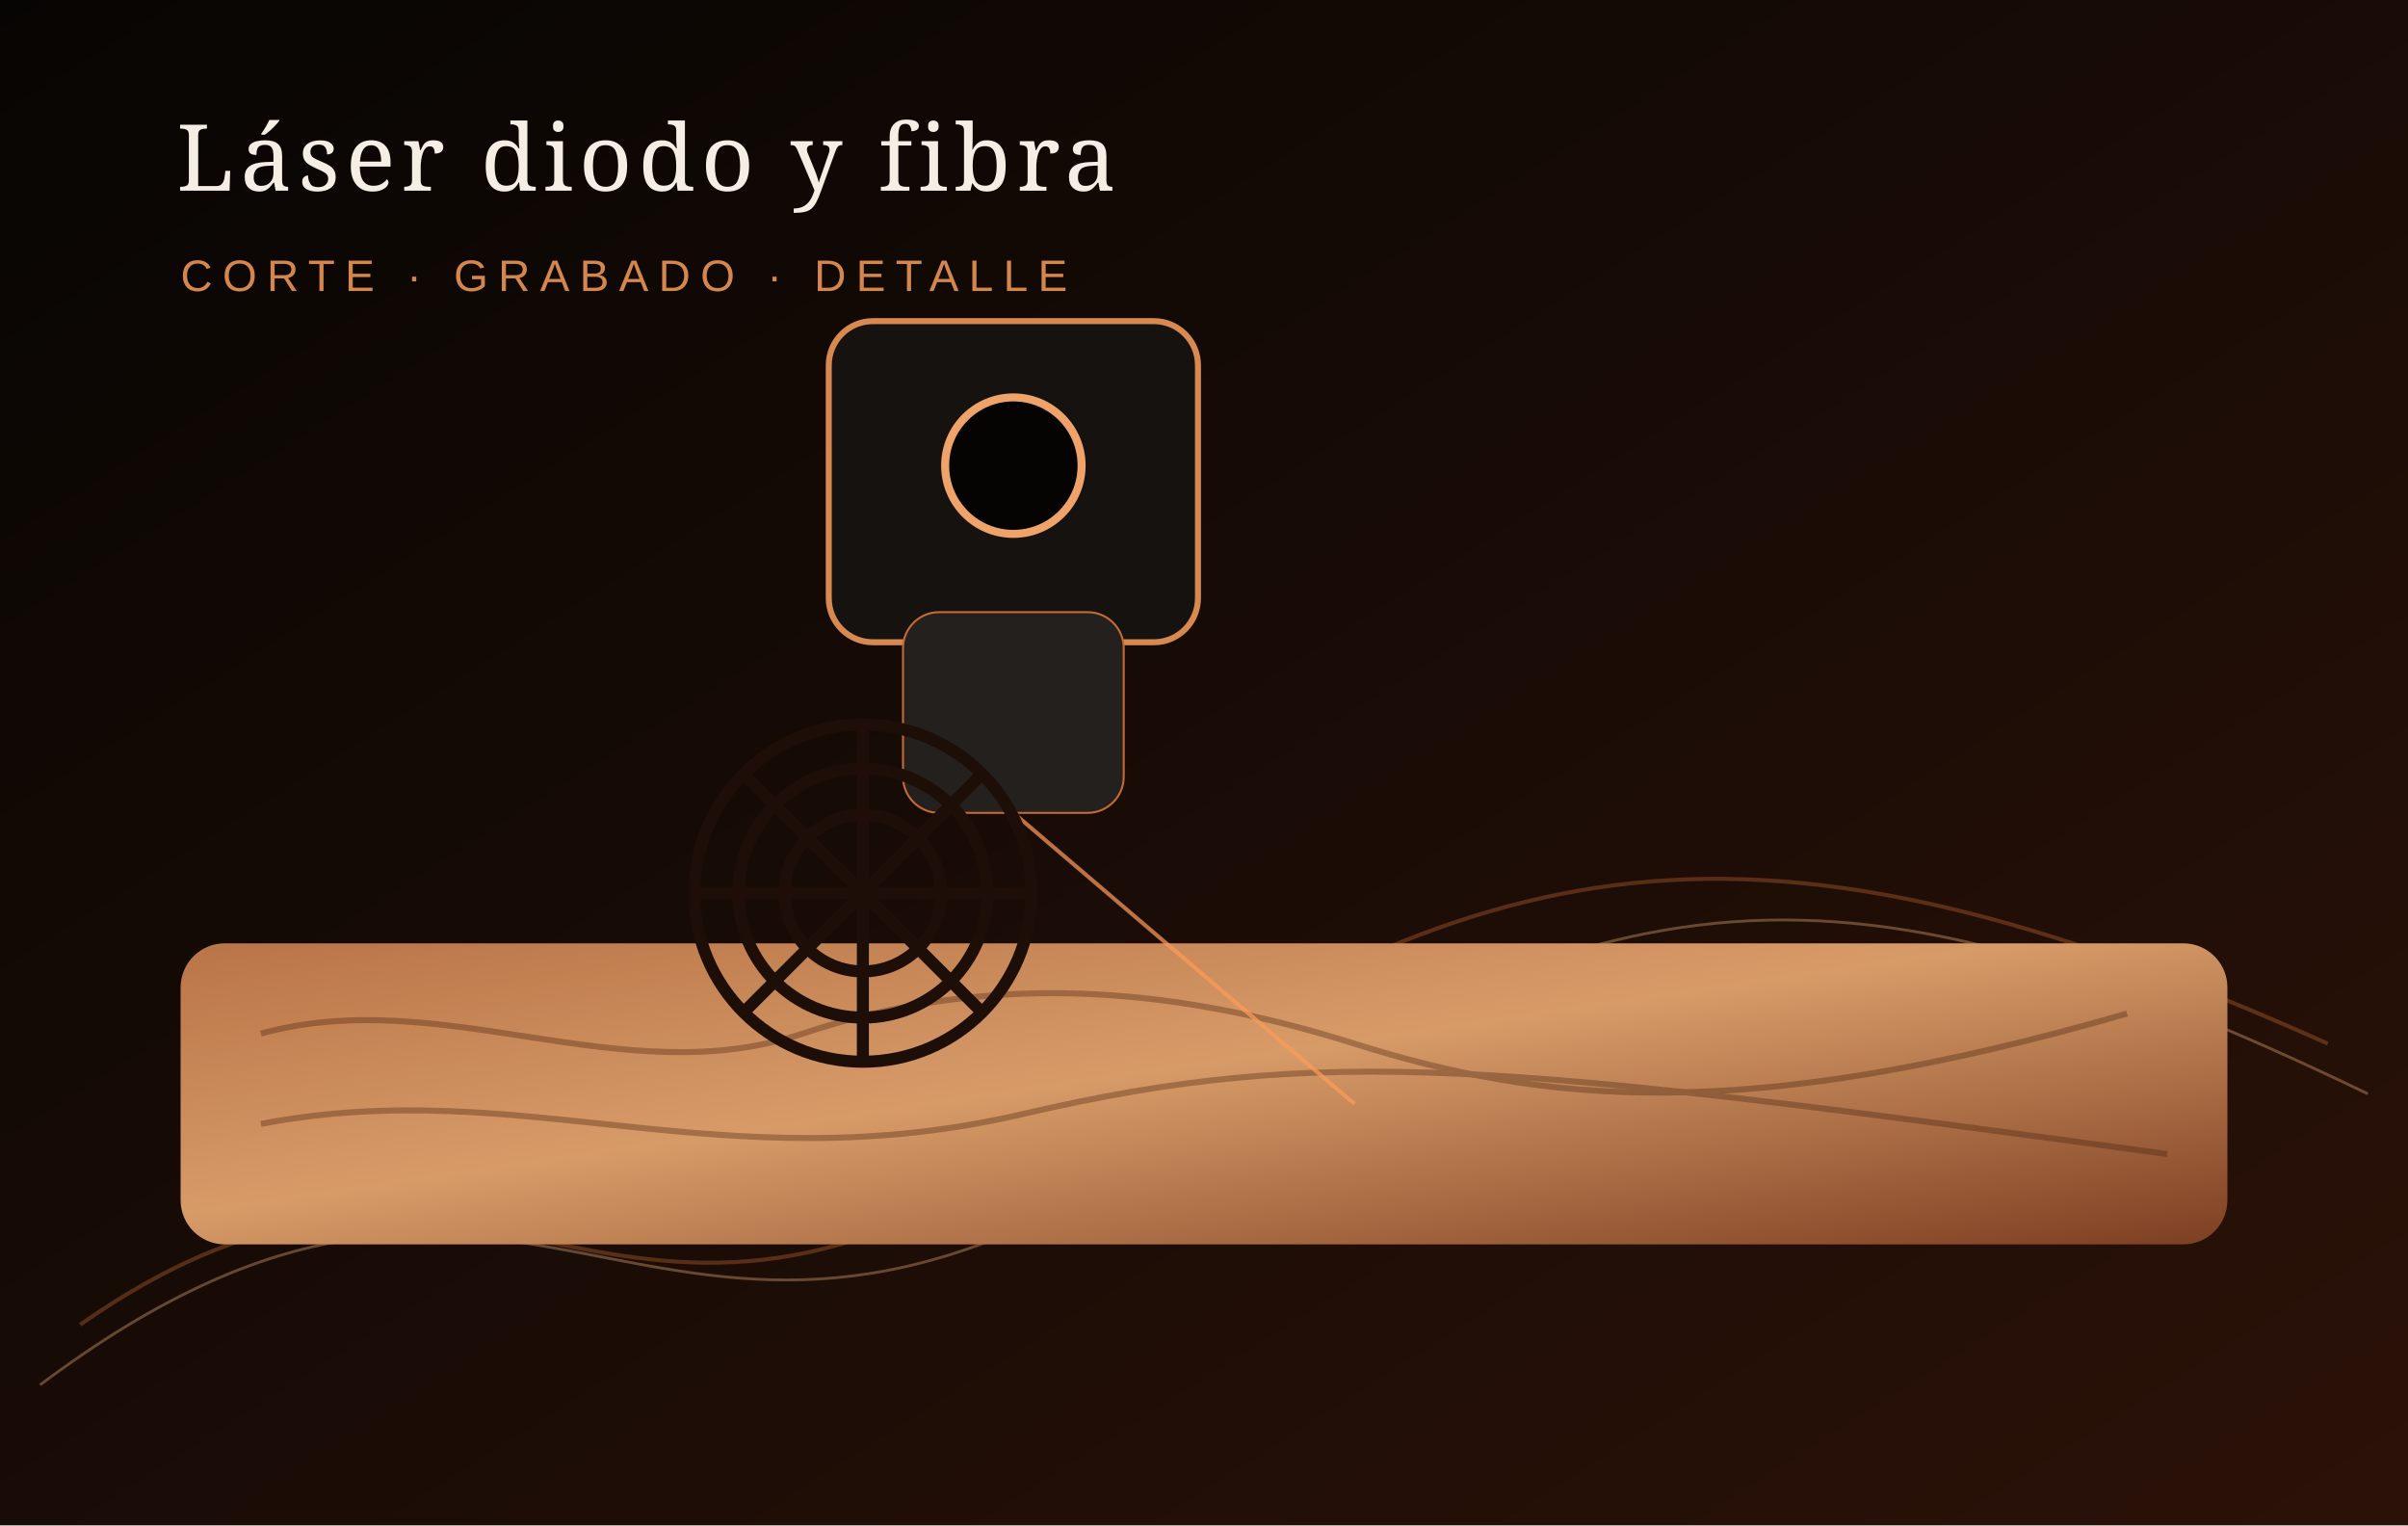
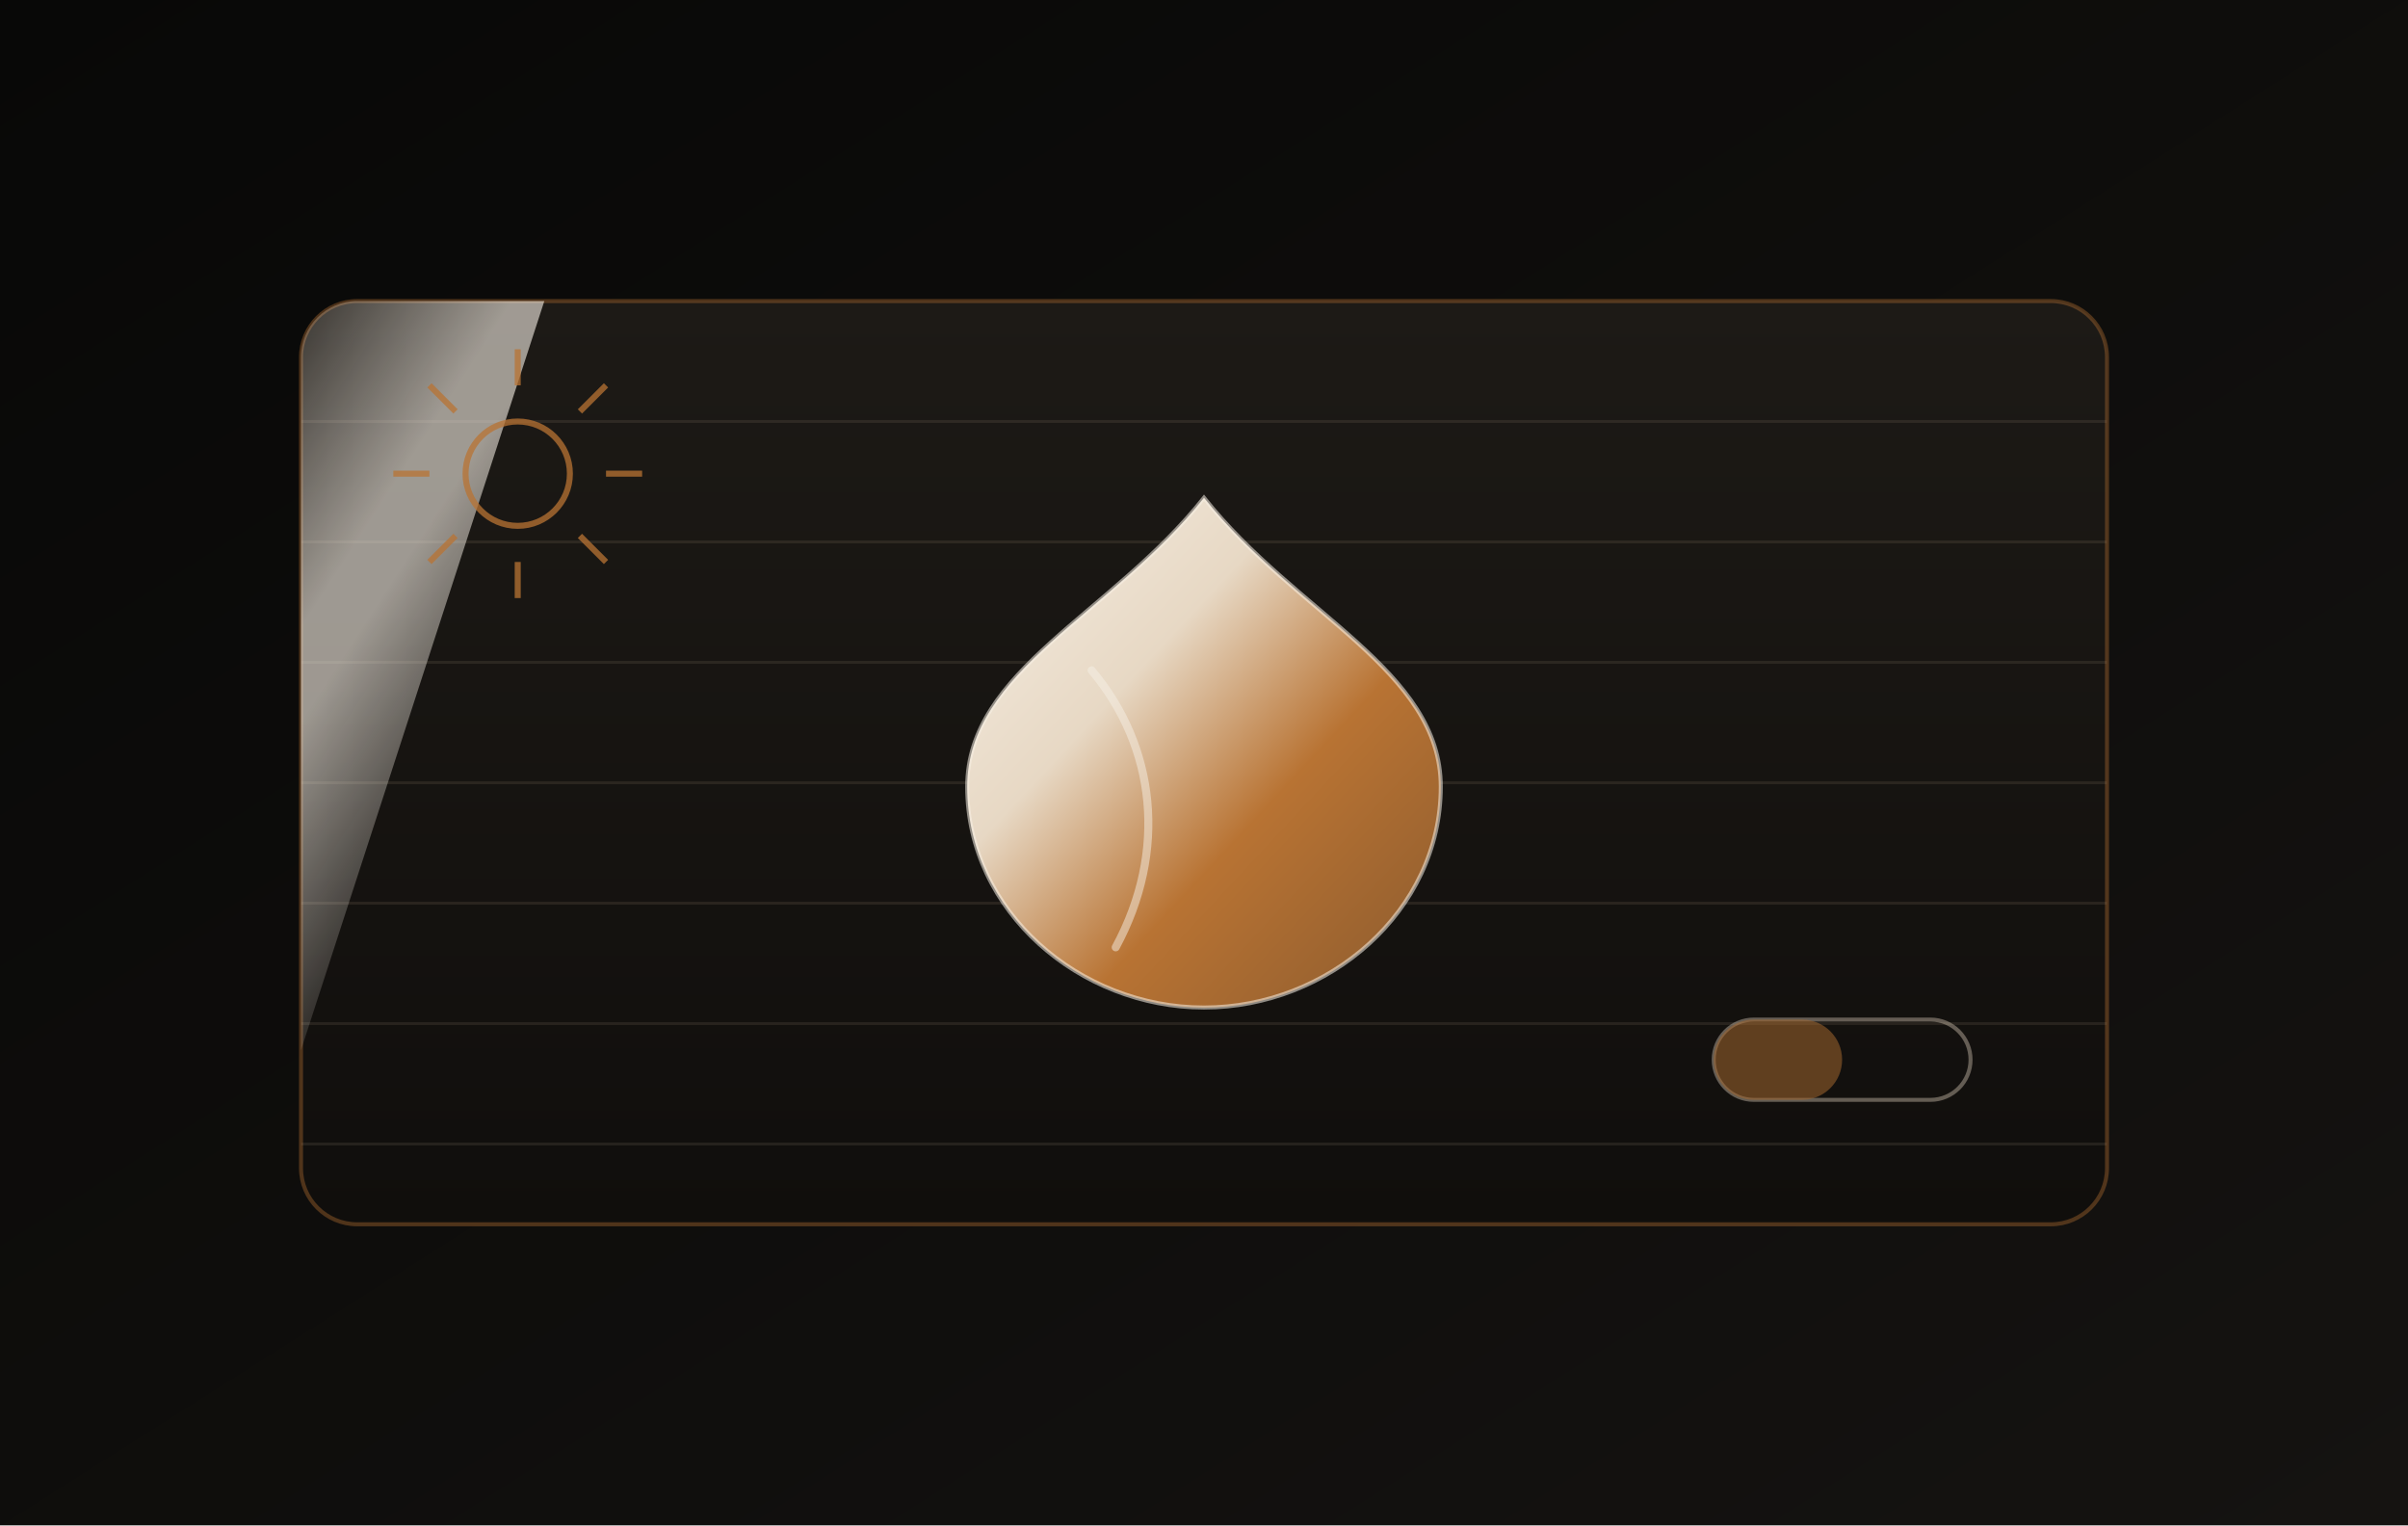
- <svg xmlns="http://www.w3.org/2000/svg" viewBox="0 0 1200 760" role="img" aria-label="Corte y grabado láser sobre madera">
+ <svg xmlns="http://www.w3.org/2000/svg" viewBox="0 0 1200 760" role="img" aria-label="Superficie mate con una zona de barniz brillante que refleja la luz">
  <defs>
-     <linearGradient id="bg" x1="0" y1="0" x2="1" y2="1">
-       <stop stop-color="#070503" />
-       <stop offset="1" stop-color="#2b1208" />
+     <linearGradient id="bzBg" x1="0" y1="0" x2="1" y2="1">
+       <stop stop-color="#080807" />
+       <stop offset="1" stop-color="#151311" />
    </linearGradient>
-     <linearGradient id="wood" x1="0" y1="0" x2="1" y2="1">
-       <stop stop-color="#b97447" />
-       <stop offset="0.45" stop-color="#d79b68" />
-       <stop offset="1" stop-color="#7d3f22" />
+     <linearGradient id="bzMatte" x1="0" y1="0" x2="0" y2="1">
+       <stop stop-color="#1d1a16" />
+       <stop offset="1" stop-color="#100e0c" />
    </linearGradient>
-     <filter id="glow">
-       <feGaussianBlur stdDeviation="4" result="b" />
-       <feMerge>
-         <feMergeNode in="b" />
-         <feMergeNode in="SourceGraphic" />
-       </feMerge>
-     </filter>
+     <linearGradient id="bzGloss" x1="0" y1="0" x2="1" y2="1">
+       <stop stop-color="#f7f0e6" />
+       <stop offset=".35" stop-color="#e7d8c4" />
+       <stop offset=".62" stop-color="#b87333" />
+       <stop offset="1" stop-color="#8a5a2e" />
+     </linearGradient>
+     <linearGradient id="bzSheen" x1="0" y1="0" x2="1" y2="1">
+       <stop stop-color="#f7f0e6" stop-opacity="0" />
+       <stop offset=".45" stop-color="#f7f0e6" stop-opacity=".6" />
+       <stop offset=".55" stop-color="#f7f0e6" stop-opacity=".6" />
+       <stop offset="1" stop-color="#f7f0e6" stop-opacity="0" />
+     </linearGradient>
+     <clipPath id="bzClip">
+       <rect x="150" y="150" width="900" height="460" rx="28" />
+     </clipPath>
  </defs>
-   <rect width="1200" height="760" fill="url(#bg)" />
-   <g opacity=".36">
-     <path d="M40 660 C240 520, 300 720, 520 570 S870 390, 1160 520" fill="none" stroke="#C66A33" stroke-width="2" />
-     <path d="M20 690 C260 510, 320 730, 560 585 S900 410, 1180 545" fill="none" stroke="#F1B27B" stroke-width="1.4" />
+   <rect width="1200" height="760" fill="url(#bzBg)" />
+   <rect x="150" y="150" width="900" height="460" rx="28" fill="url(#bzMatte)" stroke="#b87333" stroke-opacity=".38" stroke-width="2" />
+   <g clip-path="url(#bzClip)" opacity=".16" stroke="#9b8874" stroke-width="1.4">
+     <path d="M150 210 H1050 M150 270 H1050 M150 330 H1050 M150 390 H1050 M150 450 H1050 M150 510 H1050 M150 570 H1050" />
  </g>
-   <rect x="90" y="470" width="1020" height="150" rx="22" fill="url(#wood)" />
-   <g opacity=".35" stroke="#42200f" stroke-width="3" fill="none">
-     <path d="M130 515 C220 490, 310 545, 400 515 S580 490, 675 520 S870 560, 1060 505" />
-     <path d="M130 560 C260 535, 360 590, 510 555 S750 530, 1080 575" />
+   <g transform="translate(600 380)">
+     <path d="M0 -132 C46 -74, 118 -46, 118 12 C118 74, 62 122, 0 122 C-62 122, -118 74, -118 12 C-118 -46, -46 -74, 0 -132 Z" fill="url(#bzGloss)" />
+     <path d="M0 -132 C46 -74, 118 -46, 118 12 C118 74, 62 122, 0 122 C-62 122, -118 74, -118 12 C-118 -46, -46 -74, 0 -132 Z" fill="none" stroke="#f7f0e6" stroke-opacity=".55" stroke-width="2" />
+     <path d="M-56 -46 C-24 -8, -18 44, -44 92" fill="none" stroke="#f7f0e6" stroke-opacity=".5" stroke-width="4" stroke-linecap="round" />
  </g>
-   <g transform="translate(505 160)">
-     <rect x="-92" y="0" width="184" height="160" rx="22" fill="#16120f" stroke="#d7894f" stroke-width="3" />
-     <rect x="-55" y="145" width="110" height="100" rx="18" fill="#24201d" stroke="#c66a33" />
-     <circle cx="0" cy="72" r="34" fill="#050403" stroke="#f0a368" stroke-width="4" />
-     <path d="M0 245 L0 380" stroke="#ff7a2a" stroke-width="7" filter="url(#glow)" />
-     <path d="M0 245 L170 390" stroke="#ff9a58" stroke-width="2" opacity=".72" />
+   <g clip-path="url(#bzClip)">
+     <rect x="170" y="150" width="150" height="460" fill="url(#bzSheen)" transform="skewX(-18)" />
  </g>
-   <g transform="translate(430 445)" fill="none" stroke="#1d0e07" stroke-width="6">
-     <circle cx="0" cy="0" r="84" />
-     <circle cx="0" cy="0" r="62" />
-     <circle cx="0" cy="0" r="39" />
-     <path d="M-86 0 L86 0M0-86L0 86M-60-60L60 60M60-60L-60 60" />
+   <g transform="translate(258 236)" fill="none" stroke="#b87333" stroke-width="3" opacity=".75">
+     <circle r="26" />
+     <path d="M0 -44 V-62 M0 44 V62 M-44 0 H-62 M44 0 H62 M-31 -31 L-44 -44 M31 31 L44 44 M31 -31 L44 -44 M-31 31 L-44 44" />
  </g>
-   <text x="88" y="95" fill="#F5EEE5" font-family="Georgia, serif" font-size="46" letter-spacing="3">Láser diodo y fibra</text>
-   <text x="90" y="145" fill="#D4874D" font-family="Montserrat, Arial" font-size="22" letter-spacing="5">CORTE · GRABADO · DETALLE</text>
+   <g transform="translate(918 528)" opacity=".85">
+     <rect x="-64" y="-20" width="128" height="40" rx="20" fill="none" stroke="#e7d8c4" stroke-opacity=".45" stroke-width="2" />
+     <rect x="-64" y="-20" width="64" height="40" rx="20" fill="#b87333" opacity=".55" />
+   </g>
</svg>
